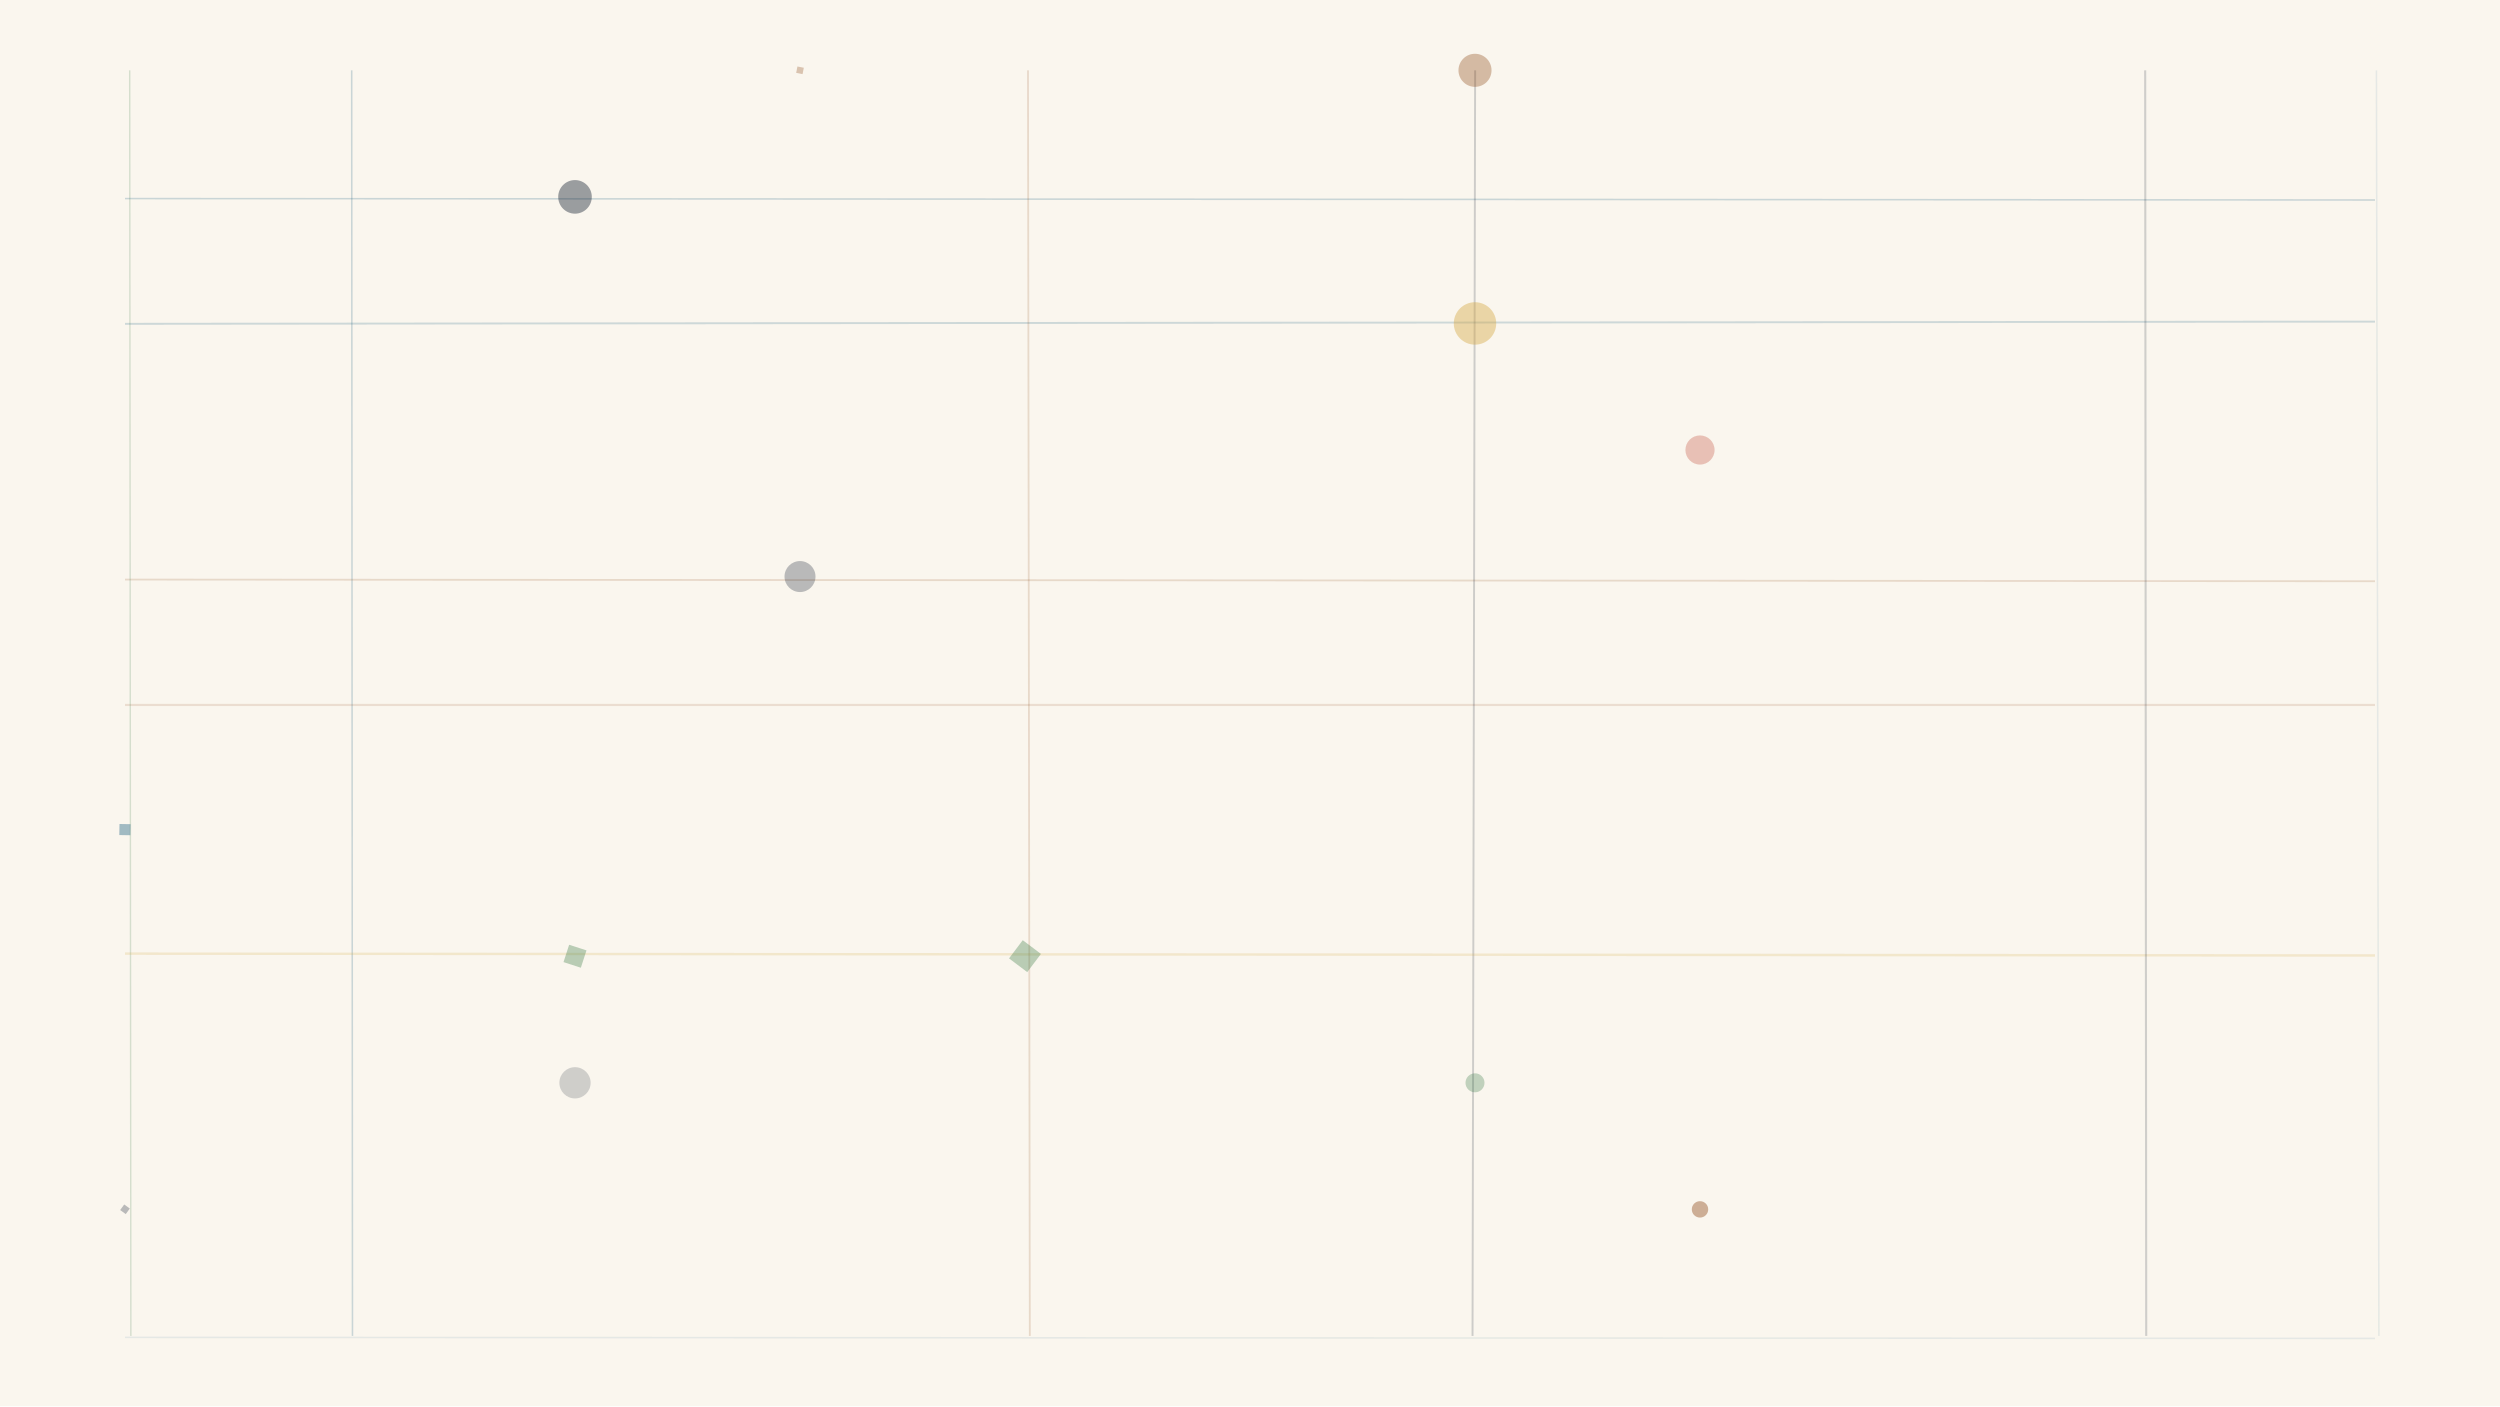
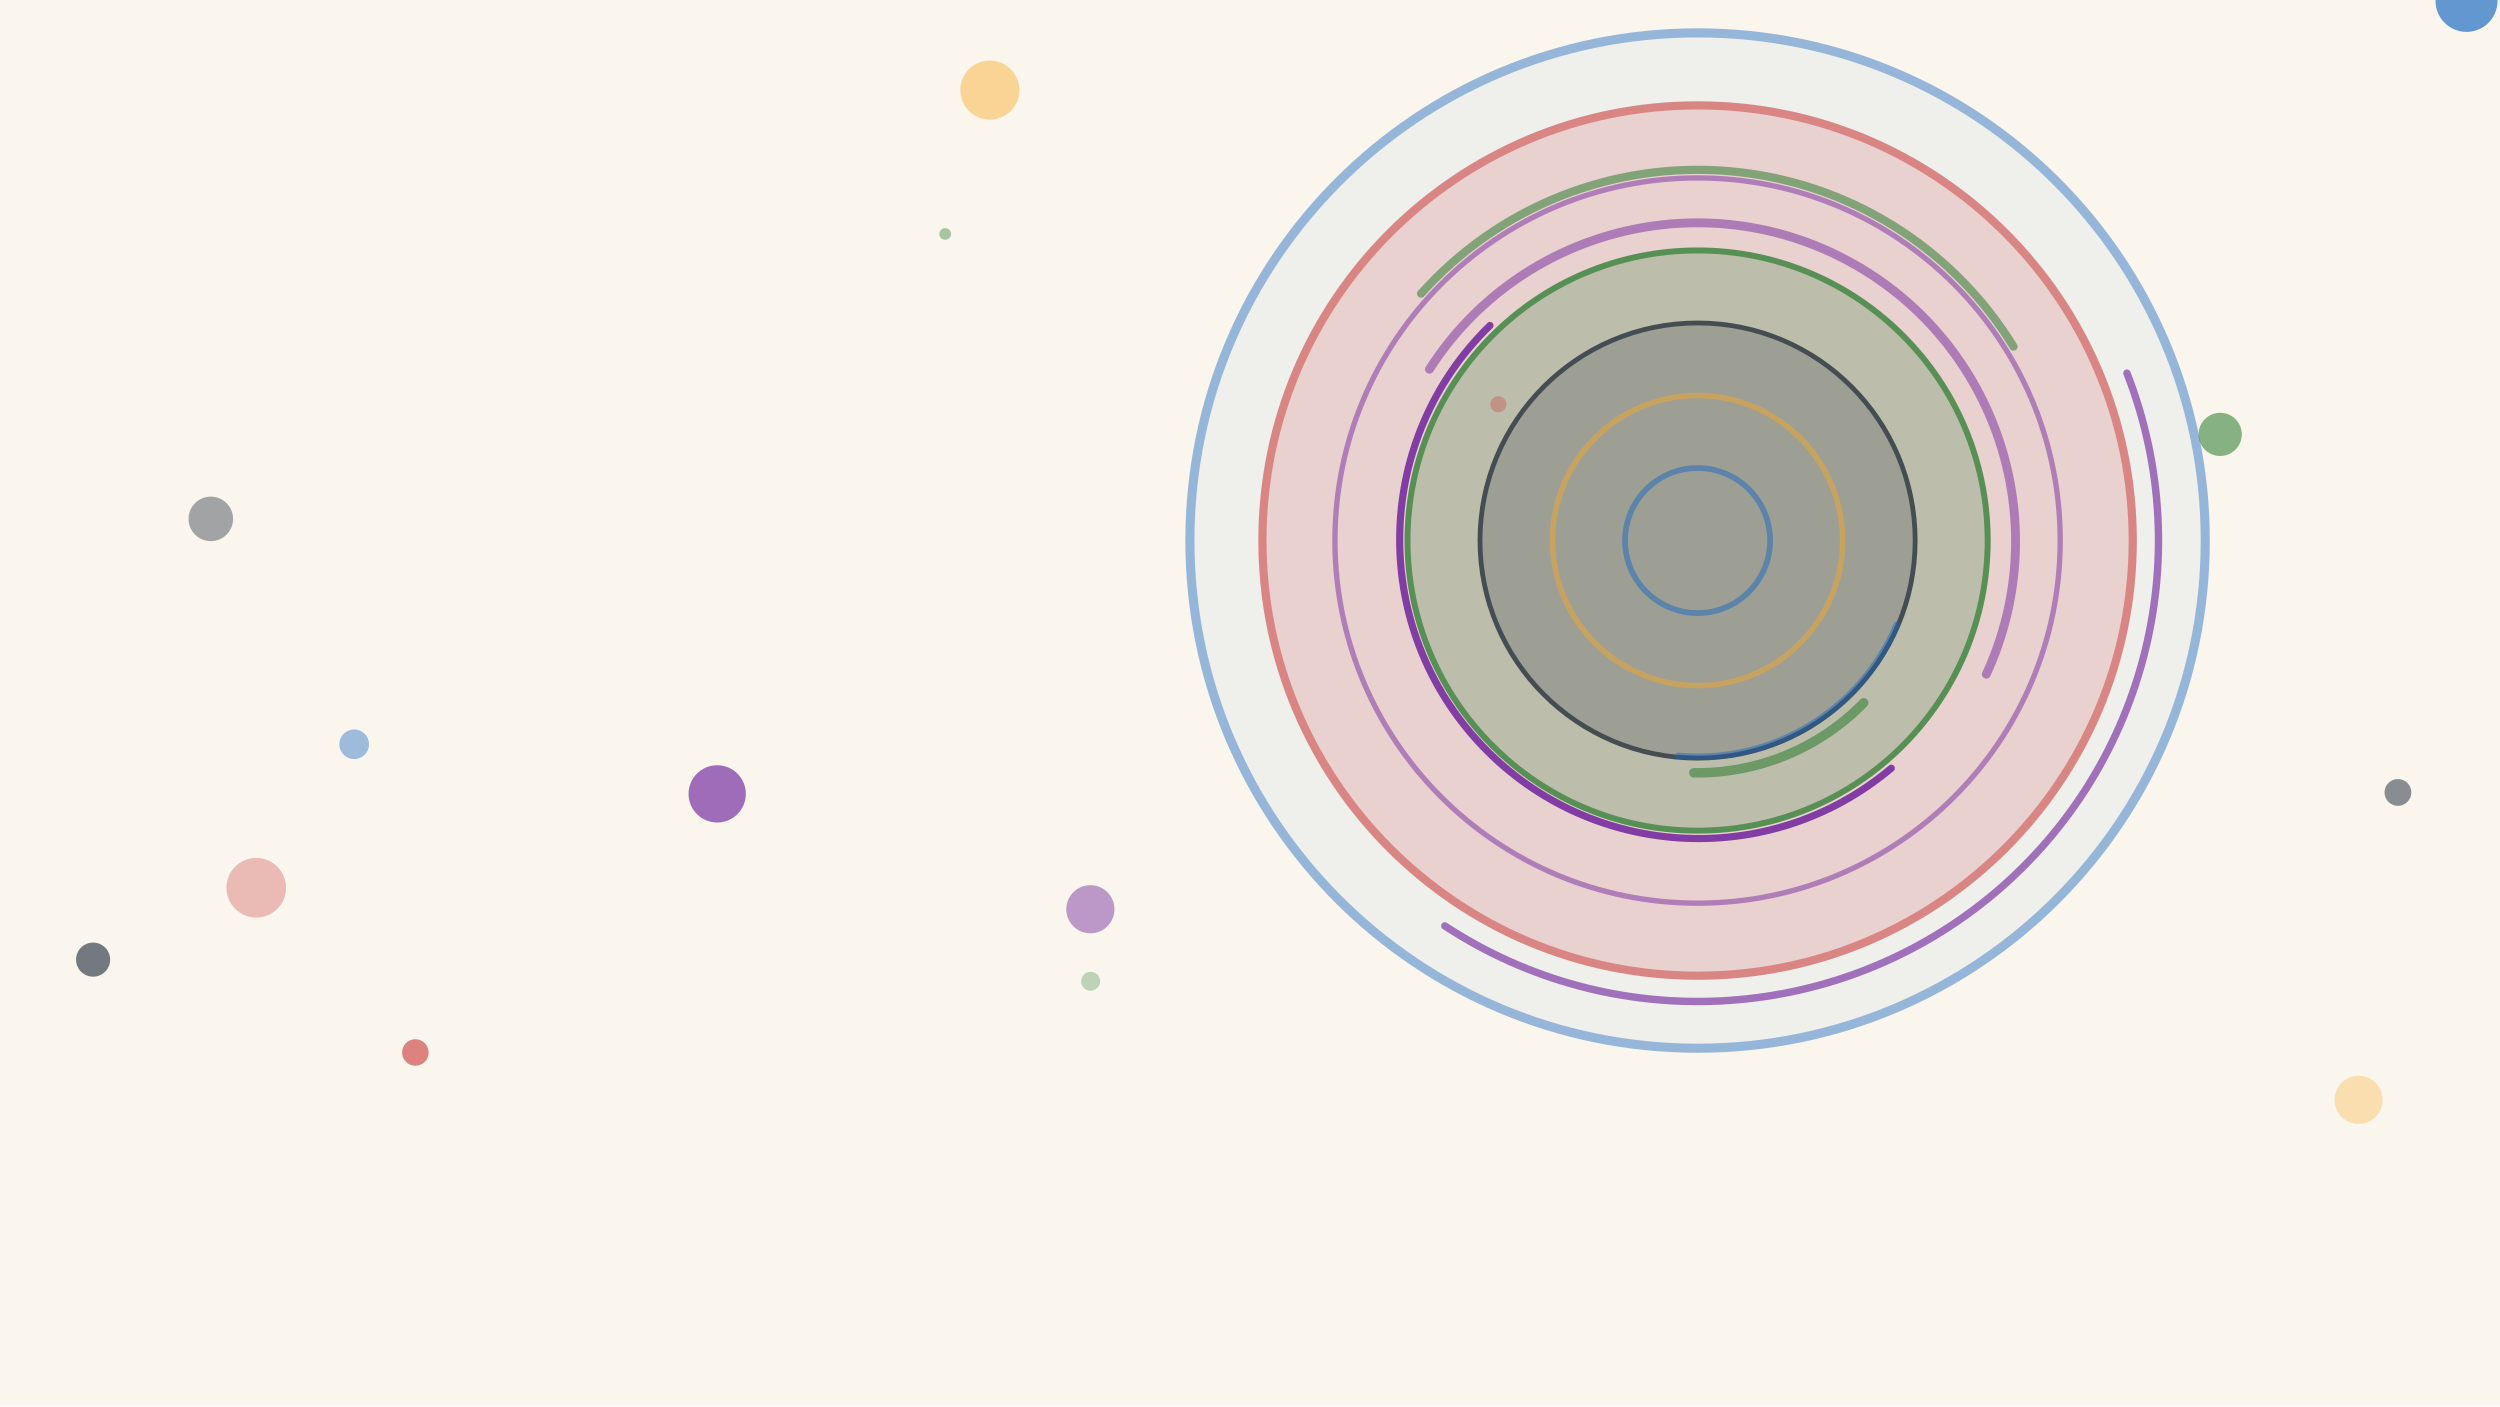
<svg xmlns="http://www.w3.org/2000/svg" viewBox="0 0 1920 1080" width="1920" height="1080">
  <rect width="1920" height="1080" fill="#FAF6EE" />
-   <line x1="99.6" y1="54" x2="100.5" y2="1026" stroke="#2B7038" stroke-width="1.1" opacity="0.18" />
-   <line x1="96" y1="152.5" x2="1824" y2="153.6" stroke="#1B5E80" stroke-width="1.2" opacity="0.22" />
-   <line x1="270.1" y1="54" x2="270.7" y2="1026" stroke="#1B5E80" stroke-width="1.2" opacity="0.22" />
-   <line x1="96" y1="248.7" x2="1824" y2="247.0" stroke="#1B5E80" stroke-width="1.5" opacity="0.20" />
-   <line x1="96" y1="445.1" x2="1824" y2="446.4" stroke="#8B4513" stroke-width="1.4" opacity="0.17" />
-   <line x1="789.5" y1="54" x2="790.9" y2="1026" stroke="#8B4513" stroke-width="1.4" opacity="0.17" />
-   <line x1="96" y1="541.4" x2="1824" y2="541.4" stroke="#8B4513" stroke-width="1.7" opacity="0.14" />
-   <line x1="1132.9" y1="54" x2="1130.9" y2="1026" stroke="#0A1628" stroke-width="1.5" opacity="0.19" />
-   <line x1="96" y1="732.4" x2="1824" y2="733.8" stroke="#D4A843" stroke-width="1.9" opacity="0.20" />
-   <line x1="1647.5" y1="54" x2="1648.3" y2="1026" stroke="#0A1628" stroke-width="1.6" opacity="0.18" />
-   <line x1="96" y1="1027.1" x2="1824" y2="1027.9" stroke="#1B5E80" stroke-width="1.2" opacity="0.09" />
-   <line x1="1825.1" y1="54" x2="1827.0" y2="1026" stroke="#1B5E80" stroke-width="1.2" opacity="0.09" />
-   <rect x="91.7" y="632.9" width="8.5" height="8.5" fill="#1B5E80" opacity="0.40" transform="rotate(1 96.0 637.2)" />
-   <rect x="93.3" y="926.1" width="5.3" height="5.3" fill="#0A1628" opacity="0.27" transform="rotate(36 96.0 928.8)" />
-   <circle cx="441.6" cy="151.2" r="12.9" fill="#0A1628" opacity="0.40" />
-   <rect x="434.6" y="727.4" width="14.0" height="14.0" fill="#2B7038" opacity="0.32" transform="rotate(18 441.6 734.4)" />
-   <circle cx="441.6" cy="831.6" r="12.0" fill="#0A1628" opacity="0.18" />
-   <rect x="611.9" y="51.5" width="5.0" height="5.0" fill="#8B4513" opacity="0.29" transform="rotate(11 614.4 54.0)" />
-   <circle cx="614.4" cy="442.8" r="11.9" fill="#0A1628" opacity="0.27" />
-   <rect x="778.4" y="725.6" width="17.5" height="17.5" fill="#2B7038" opacity="0.32" transform="rotate(37 787.2 734.4)" />
-   <circle cx="1132.8" cy="54.0" r="12.7" fill="#8B4513" opacity="0.34" />
-   <circle cx="1132.8" cy="248.4" r="16.3" fill="#D4A843" opacity="0.42" />
-   <circle cx="1132.8" cy="831.6" r="7.3" fill="#2B7038" opacity="0.28" />
-   <circle cx="1305.6" cy="345.6" r="11.2" fill="#B7311A" opacity="0.27" />
-   <circle cx="1305.6" cy="928.8" r="6.3" fill="#8B4513" opacity="0.41" />
+   <circle cx="1303.742" cy="415.14" r="389.9" fill="#1565C0" fill-opacity="0.11" stroke="#1565C0" stroke-width="7.0" opacity="0.44" />
+   <circle cx="1303.742" cy="415.14" r="334.2" fill="#C62828" fill-opacity="0.27" stroke="#C62828" stroke-width="6.3" opacity="0.53" />
+   <circle cx="1303.742" cy="415.14" r="278.5" fill="none" fill-opacity="0.00" stroke="#6A1B9A" stroke-width="4.1" opacity="0.46" />
+   <circle cx="1303.742" cy="415.14" r="222.8" fill="#2E7D32" fill-opacity="0.29" stroke="#2E7D32" stroke-width="4.6" opacity="0.78" />
+   <circle cx="1303.742" cy="415.14" r="167.1" fill="#0A1628" fill-opacity="0.26" stroke="#0A1628" stroke-width="3.7" opacity="0.67" />
+   <circle cx="1303.742" cy="415.14" r="111.4" fill="none" fill-opacity="0.00" stroke="#F9A825" stroke-width="4.2" opacity="0.47" />
+   <circle cx="1303.742" cy="415.14" r="55.7" fill="none" fill-opacity="0.00" stroke="#1565C0" stroke-width="4.4" opacity="0.48" />
+   <path d="M 1091.4 225.5 A 284.7 284.7 0 0 1 1546.4 266.2" fill="none" stroke="#2E7D32" stroke-width="6.3" opacity="0.55" stroke-linecap="round" />
+   <path d="M 1097.8 283.6 A 244.4 244.4 0 0 1 1525.5 517.8" fill="none" stroke="#6A1B9A" stroke-width="6.8" opacity="0.47" stroke-linecap="round" />
+   <path d="M 1431.3 539.8 A 178.4 178.4 0 0 1 1300.9 593.5" fill="none" stroke="#2E7D32" stroke-width="7.3" opacity="0.57" stroke-linecap="round" />
+   <path d="M 1452.5 590.0 A 229.6 229.6 0 0 1 1144.3 250.0" fill="none" stroke="#6A1B9A" stroke-width="5.5" opacity="0.81" stroke-linecap="round" />
+   <path d="M 1456.8 479.8 A 166.2 166.2 0 0 1 1288.9 580.6" fill="none" stroke="#1565C0" stroke-width="5.1" opacity="0.46" stroke-linecap="round" />
+   <path d="M 1633.5 286.6 A 353.9 353.9 0 0 1 1109.6 711.1" fill="none" stroke="#6A1B9A" stroke-width="5.7" opacity="0.60" stroke-linecap="round" />
+   <circle cx="1150.7" cy="310.5" r="6.2" fill="#C62828" opacity="0.28" />
+   <circle cx="71.5" cy="737.0" r="13.1" fill="#0A1628" opacity="0.56" />
+   <circle cx="319.0" cy="808.3" r="10.2" fill="#C62828" opacity="0.56" />
+   <circle cx="161.9" cy="398.5" r="17.1" fill="#0A1628" opacity="0.37" />
+   <circle cx="837.4" cy="698.3" r="18.5" fill="#6A1B9A" opacity="0.43" />
+   <circle cx="272.0" cy="571.6" r="11.4" fill="#1565C0" opacity="0.41" />
+   <circle cx="725.9" cy="179.7" r="4.5" fill="#2E7D32" opacity="0.41" />
+   <circle cx="1705.1" cy="333.6" r="16.6" fill="#2E7D32" opacity="0.57" />
+   <circle cx="837.6" cy="753.6" r="7.3" fill="#2E7D32" opacity="0.30" />
+   <circle cx="550.8" cy="609.7" r="22.0" fill="#6A1B9A" opacity="0.63" />
+   <circle cx="1811.4" cy="844.7" r="18.5" fill="#F9A825" opacity="0.31" />
+   <circle cx="760.2" cy="69.2" r="22.7" fill="#F9A825" opacity="0.44" />
+   <circle cx="196.8" cy="681.8" r="22.9" fill="#C62828" opacity="0.29" />
+   <circle cx="1841.6" cy="608.6" r="10.3" fill="#0A1628" opacity="0.47" />
+   <circle cx="1894.3" cy="0.7" r="23.8" fill="#1565C0" opacity="0.66" />
</svg>
